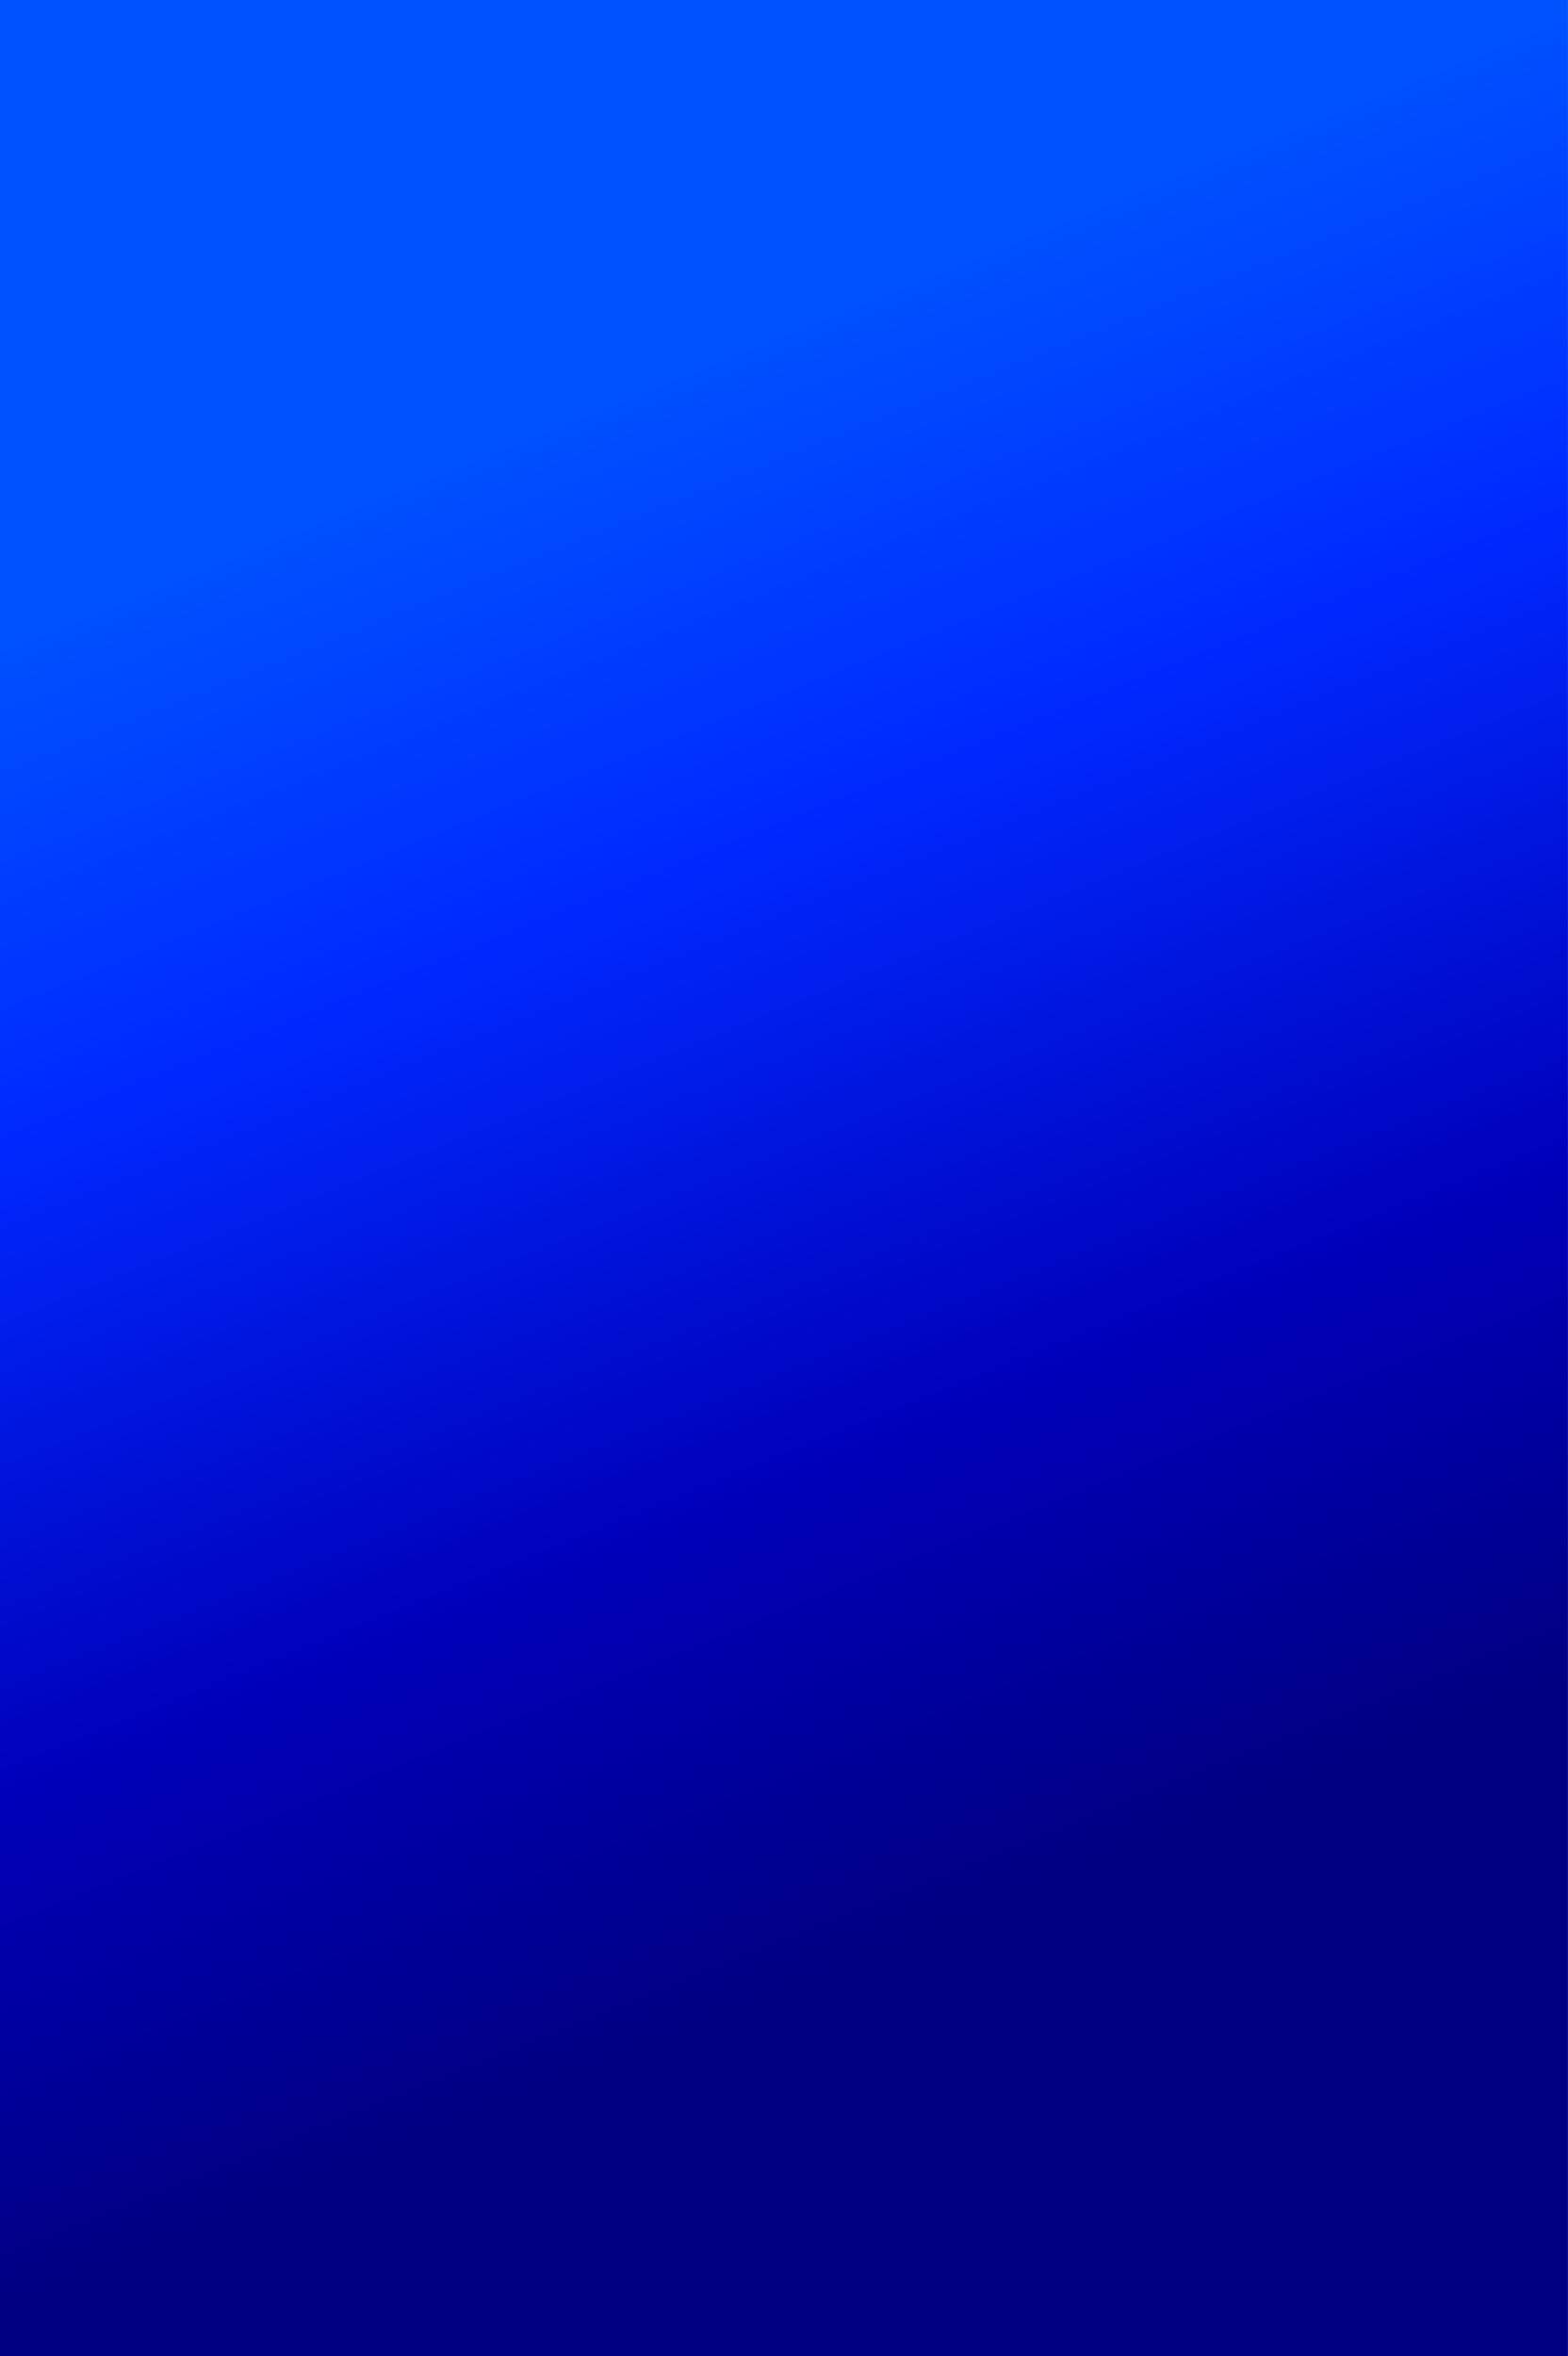
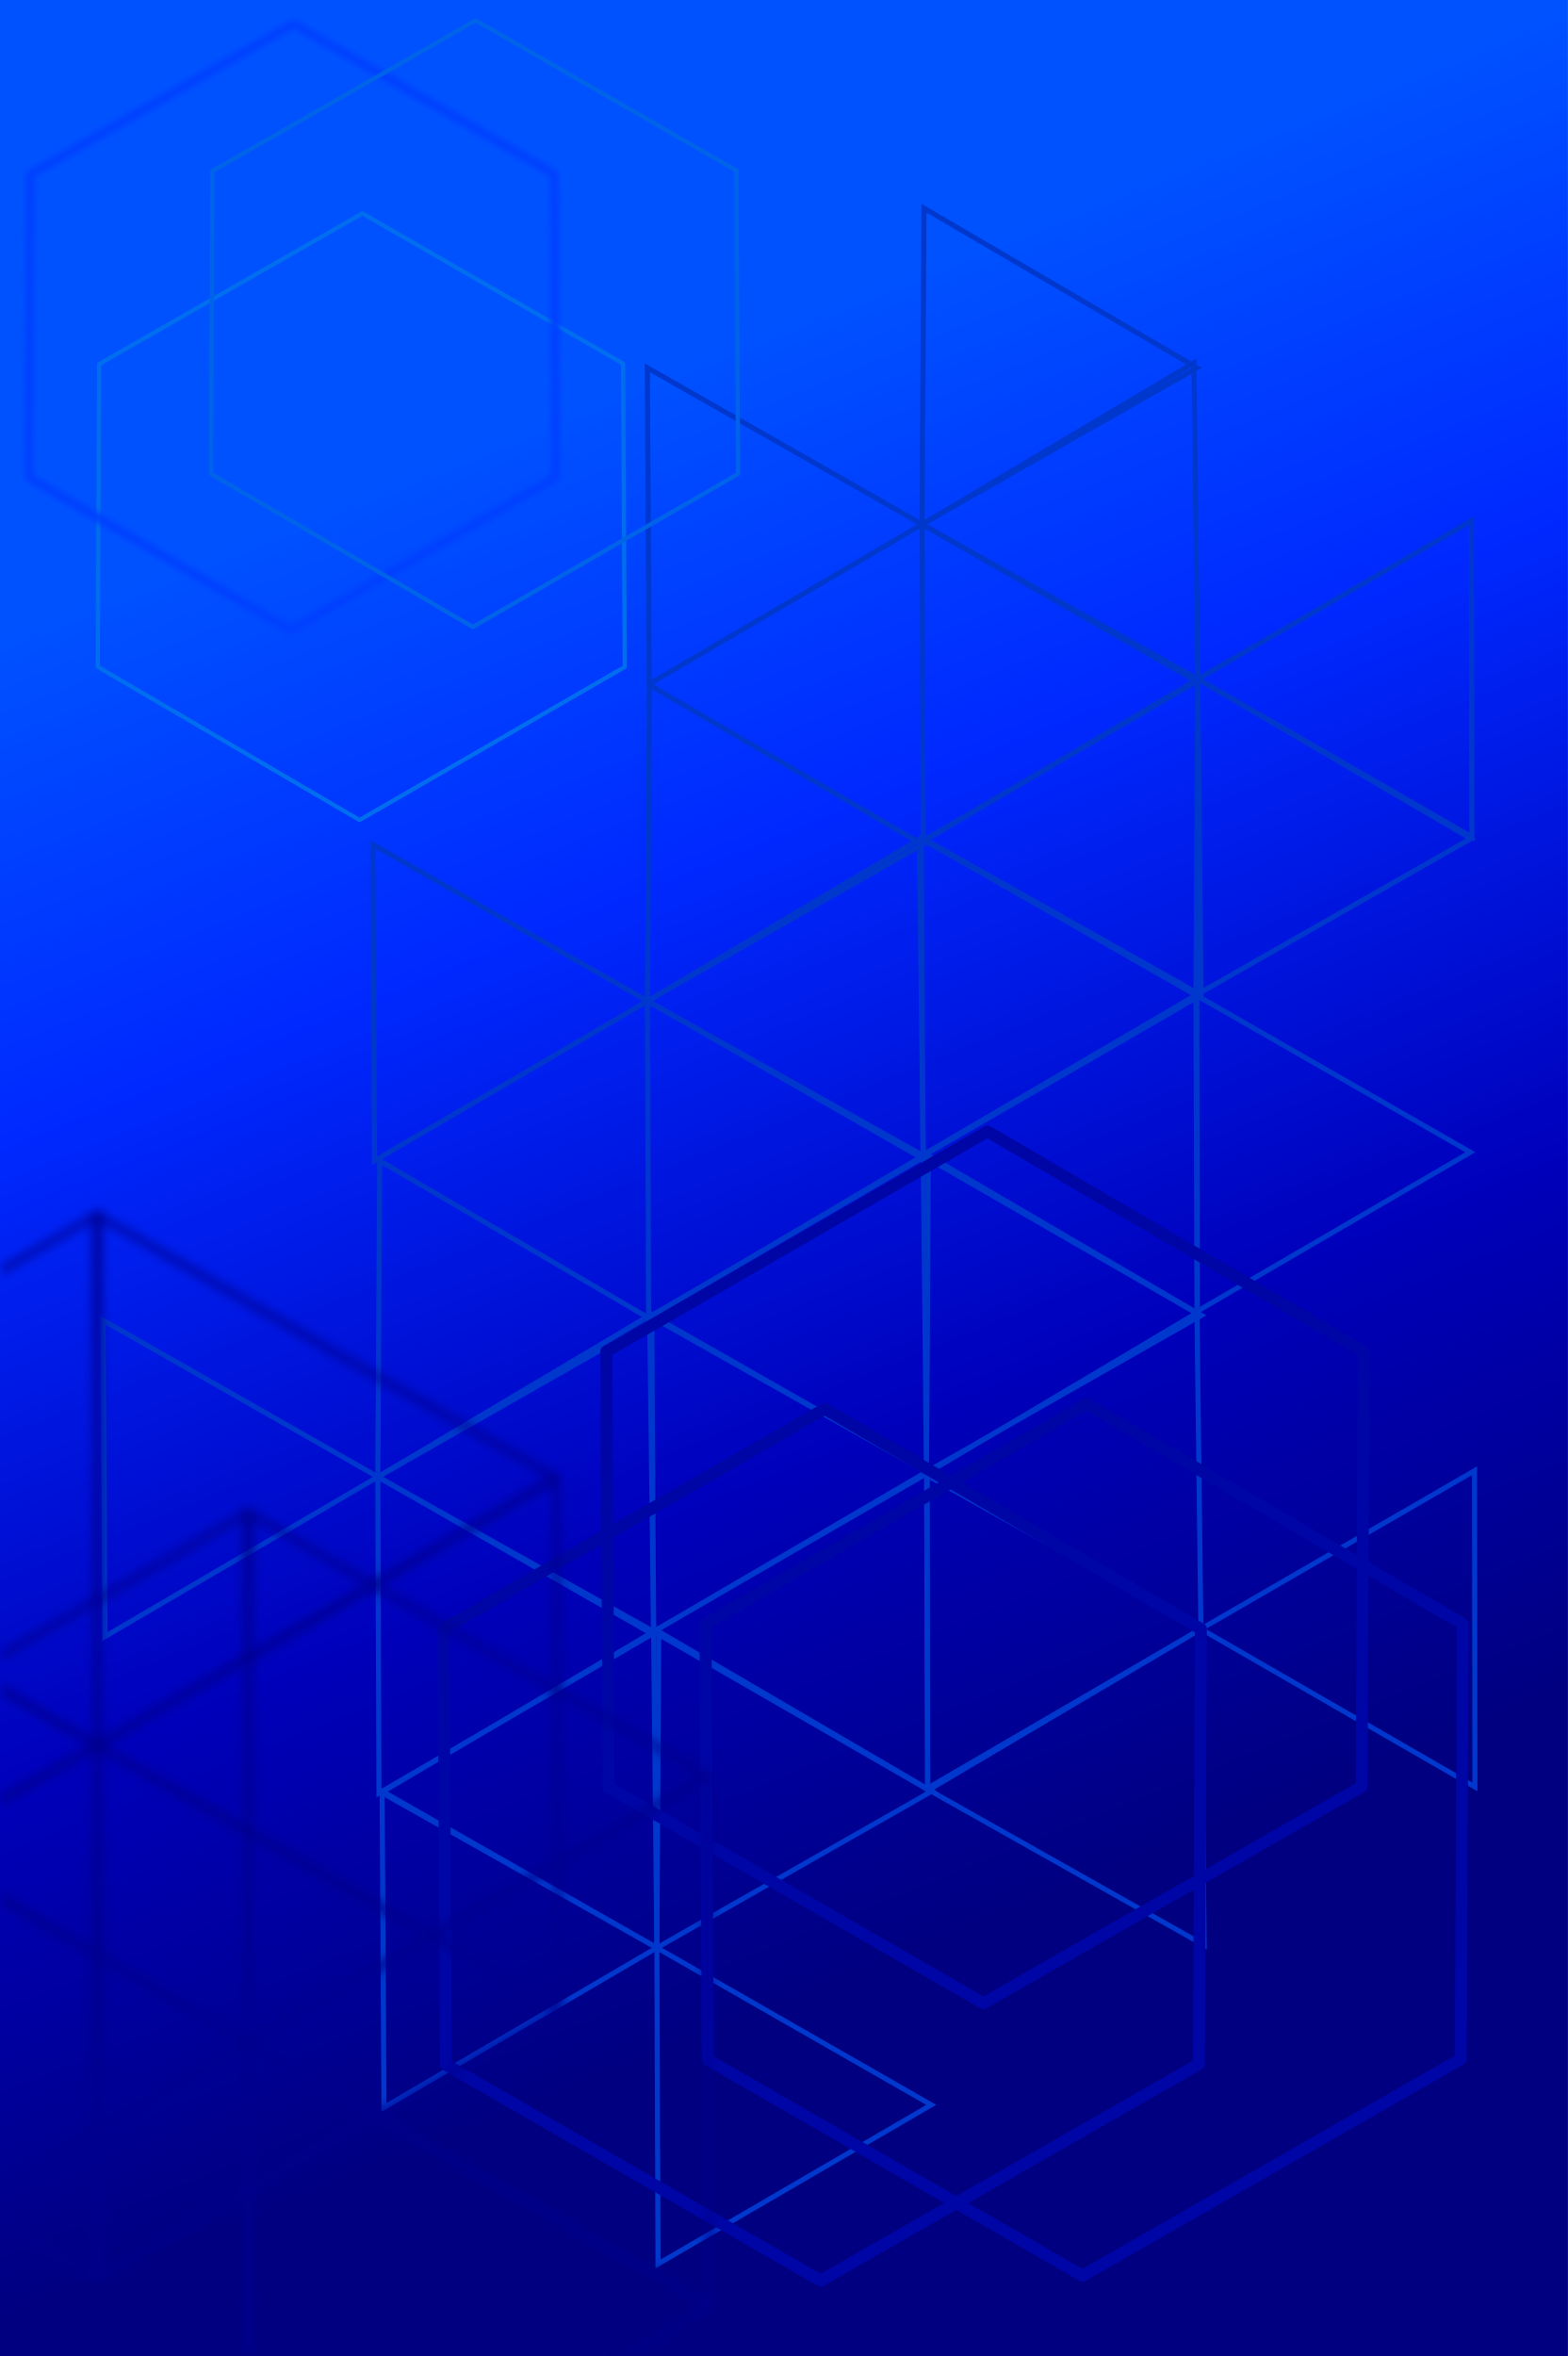
<svg xmlns="http://www.w3.org/2000/svg" xmlns:xlink="http://www.w3.org/1999/xlink" width="1425" height="2141" viewBox="0 0 377.031 566.473" version="1.1" id="svg8">
  <defs id="defs2">
    <linearGradient id="linearGradient5044">
      <stop style="stop-color:#000080;stop-opacity:1" offset="0" id="stop5040" />
      <stop id="stop6750" offset="0.314" style="stop-color:#0000ba;stop-opacity:1" />
      <stop style="stop-color:#0029ff;stop-opacity:1;" offset="0.7" id="stop6752" />
      <stop style="stop-color:#0052ff;stop-opacity:1" offset="1" id="stop5042" />
    </linearGradient>
    <linearGradient xlink:href="#linearGradient5044" id="linearGradient5046" x1="280.458" y1="176.804" x2="139.095" y2="-173.202" gradientUnits="userSpaceOnUse" />
+     <filter style="color-interpolation-filters:sRGB" id="filter4787" x="-0.013" width="1.026" y="-0.011" height="1.022">
+       <feGaussianBlur stdDeviation="2.208" id="feGaussianBlur4789" />
+     </filter>
+     <filter style="color-interpolation-filters:sRGB" id="filter4787-7" x="-0.013" width="1.026" y="-0.011" height="1.022">
+       <feGaussianBlur stdDeviation="2.208" id="feGaussianBlur4789-9" />
+     </filter>
+     <filter style="color-interpolation-filters:sRGB" id="filter4837" x="-0.013" width="1.026" y="-0.011" height="1.022">
+       <feGaussianBlur stdDeviation="0.681" id="feGaussianBlur4839" />
+     </filter>
  </defs>
  <g id="layer1" transform="translate(0,269.4729)">
    <rect style="fill:url(#linearGradient5046);fill-opacity:1;fill-rule:nonzero;stroke:none;stroke-width:4.329;stroke-linecap:round;stroke-linejoin:bevel;stroke-miterlimit:4;stroke-dasharray:none;stroke-dashoffset:0;stroke-opacity:1" id="rect5038" width="377.031" height="566.473" x="0" y="-269.473" />
+     <g id="g4575" transform="translate(-10.27435,-172.7535)">
+       <path style="opacity:0.814;fill:none;fill-opacity:1;fill-rule:nonzero;stroke:#0000ff;stroke-width:1.565;stroke-linecap:round;stroke-linejoin:bevel;stroke-miterlimit:4;stroke-dasharray:none;stroke-dashoffset:0;stroke-opacity:1" d="m 1231.257,153.849 1.121,109.679 -109.738,-63.177 -95.545,-53.869 109.582,-63.448 94.425,-55.81 z" id="path4489-0" />
+       <path style="opacity:0.814;fill:none;fill-opacity:1;fill-rule:nonzero;stroke:#0000ff;stroke-width:1.565;stroke-linecap:round;stroke-linejoin:bevel;stroke-miterlimit:4;stroke-dasharray:none;stroke-dashoffset:0;stroke-opacity:1" d="m 1122.819,327.015 -94.405,55.844 -0.202,-126.624 -1.16,-109.679 109.761,63.137 95.564,53.835 z" id="path4489-6" />
+       <path style="opacity:0.814;fill:none;fill-opacity:1;fill-rule:nonzero;stroke:#0000ff;stroke-width:1.565;stroke-linecap:round;stroke-linejoin:bevel;stroke-miterlimit:4;stroke-dasharray:none;stroke-dashoffset:0;stroke-opacity:1" d="m 1121.577,90.915 -94.524,55.641 0.07,-126.624 -0.925,-109.681 109.625,63.373 95.449,54.04 z" id="path4489-8" />
+       <path style="opacity:0.814;fill:none;fill-opacity:1;fill-rule:nonzero;stroke:#0000ff;stroke-width:1.565;stroke-linecap:round;stroke-linejoin:bevel;stroke-miterlimit:4;stroke-dasharray:none;stroke-dashoffset:0;stroke-opacity:1" d="M 822.89,153.776 821.769,263.455 931.507,200.279 1027.052,146.41 917.471,82.962 823.046,27.152 Z" id="path4489-0-7" />
+       <path style="opacity:0.814;fill:none;fill-opacity:1;fill-rule:nonzero;stroke:#0000ff;stroke-width:1.565;stroke-linecap:round;stroke-linejoin:bevel;stroke-miterlimit:4;stroke-dasharray:none;stroke-dashoffset:0;stroke-opacity:1" d="m 931.328,326.942 94.405,55.844 0.202,-126.624 1.16,-109.679 -109.761,63.137 -95.565,53.835 z" id="path4489-6-7" />
+       <path style="opacity:0.814;fill:none;fill-opacity:1;fill-rule:nonzero;stroke:#0000ff;stroke-width:1.565;stroke-linecap:round;stroke-linejoin:bevel;stroke-miterlimit:4;stroke-dasharray:none;stroke-dashoffset:0;stroke-opacity:1" d="m 932.57,90.842 94.524,55.641 -0.07,-126.624 0.925,-109.681 -109.625,63.373 -95.449,54.04 z" id="path4489-8-6" />
+     </g>
+     <path style="fill:none;stroke:#000000;stroke-width:0.076px;stroke-linecap:butt;stroke-linejoin:miter;stroke-opacity:1" d="m 457.317,-190.047 58.789,-33.659 58.237,33.554 0.366,67.741 -59.239,34.187 -58.47,-34.209 z" id="path4577" />
+     <path style="fill:none;stroke:#000000;stroke-width:0.265px;stroke-linecap:butt;stroke-linejoin:miter;stroke-opacity:1" d="m 1641.502,-88.184 204.178,118.966 0.896,-236.379 203.152,117.048 -204.006,119.258 1.32,236.376 -206.645,-119.404 205.284,-116.899 205.325,116.972 -1.106,-235.865 -204.219,118.893 z" id="path4579" />
+     <g id="g4685" transform="matrix(-0.359263,0.6222618,-0.6222618,-0.359263,340.1764,-29.27166)" style="stroke:#0037cc;stroke-opacity:1;stroke-width:1.697;stroke-miterlimit:4;stroke-dasharray:none">
+       <path id="path4581" d="m -55.881,10.575 91.35,53.467 -0.383,-105.813 91.828,52.575 -91.445,53.238 91.94,52.378 -91.331,53.434 -0.61,-105.812 -91.922,52.345 z" style="fill:none;stroke:#0037cc;stroke-width:1.697;stroke-linecap:butt;stroke-linejoin:miter;stroke-miterlimit:4;stroke-dasharray:none;stroke-opacity:1" />
+       <path id="path4581-5" d="m 127.551,10.37 0.082,105.847 91.086,-53.85 1.093,105.808 -92.179,-51.958 1.32,105.805 L 36.662,170.262 127.632,116.216 35.983,63.396 Z" style="fill:none;stroke:#0037cc;stroke-width:1.697;stroke-linecap:butt;stroke-linejoin:miter;stroke-miterlimit:4;stroke-dasharray:none;stroke-opacity:1" />
+       <path id="path4581-8" d="m 127.368,8.899 91.35,53.467 -0.383,-105.813 91.828,52.575 -91.445,53.238 91.94,52.378 -91.331,53.434 -0.61,-105.812 -91.922,52.345 z" style="fill:none;stroke:#0037cc;stroke-width:1.697;stroke-linecap:butt;stroke-linejoin:miter;stroke-miterlimit:4;stroke-dasharray:none;stroke-opacity:1" />
+       <path id="path4581-5-1" d="m 310.577,8.897 0.082,105.847 91.086,-53.85 1.093,105.808 -92.179,-51.958 1.32,105.805 -92.29,-51.76 90.97,-54.046 -91.649,-52.82 z" style="fill:none;stroke:#0037cc;stroke-width:1.697;stroke-linecap:butt;stroke-linejoin:miter;stroke-miterlimit:4;stroke-dasharray:none;stroke-opacity:1" />
+       <path id="path4581-5-9" d="m 218.254,-149.293 0.082,105.847 91.086,-53.85 1.093,105.808 -92.179,-51.958 1.32,105.805 -92.29,-51.76 90.97,-54.046 -91.649,-52.82 z" style="fill:none;stroke:#0037cc;stroke-width:1.697;stroke-linecap:butt;stroke-linejoin:miter;stroke-miterlimit:4;stroke-dasharray:none;stroke-opacity:1" />
+       <path id="path4581-5-90" d="m -56.534,10.54 0.082,105.847 91.086,-53.85 1.093,105.808 -92.179,-51.958 1.32,105.805 -92.29,-51.76 90.97,-54.046 -91.649,-52.82 z" style="fill:none;stroke:#0037cc;stroke-width:1.697;stroke-linecap:butt;stroke-linejoin:miter;stroke-miterlimit:4;stroke-dasharray:none;stroke-opacity:1" />
+       <path id="path4581-8-7" d="m 310.395,7.427 91.35,53.467 -0.383,-105.813 91.828,52.575 -91.445,53.238 91.94,52.378 -91.331,53.434 -0.61,-105.812 -91.922,52.345 z" style="fill:none;stroke:#0037cc;stroke-width:1.697;stroke-linecap:butt;stroke-linejoin:miter;stroke-miterlimit:4;stroke-dasharray:none;stroke-opacity:1" />
+       <path id="path4581-8-9" d="m -146.483,168.725 91.35,53.467 -0.383,-105.813 91.828,52.575 -91.445,53.238 91.94,52.378 -91.331,53.434 -0.61,-105.812 -91.922,52.345 z" style="fill:none;stroke:#0037cc;stroke-width:1.697;stroke-linecap:butt;stroke-linejoin:miter;stroke-miterlimit:4;stroke-dasharray:none;stroke-opacity:1" />
+       <path id="path4581-8-77" d="m 37.602,168.555 91.35,53.467 -0.383,-105.813 91.828,52.575 -91.445,53.238 91.94,52.378 -91.331,53.434 -0.61,-105.812 -91.922,52.345 z" style="fill:none;stroke:#0037cc;stroke-width:1.697;stroke-linecap:butt;stroke-linejoin:miter;stroke-miterlimit:4;stroke-dasharray:none;stroke-opacity:1" />
+       <path id="path4581-8-5" d="m 220.629,167.082 91.35,53.467 -0.383,-105.813 91.828,52.575 -91.445,53.238 91.94,52.378 -91.331,53.434 -0.61,-105.812 -91.922,52.345 z" style="fill:none;stroke:#0037cc;stroke-width:1.697;stroke-linecap:butt;stroke-linejoin:miter;stroke-miterlimit:4;stroke-dasharray:none;stroke-opacity:1" />
+     </g>
+     <path style="fill:none;stroke:#006eee;stroke-width:1;stroke-linecap:round;stroke-linejoin:round;stroke-miterlimit:4;stroke-dasharray:none;stroke-opacity:1" d="m 23.844,-181.935 63.292,-36.237 62.699,36.125 0.394,72.931 -63.777,36.807 -62.95,-36.829 z" id="path4577-6" />
+     <path style="fill:none;stroke:#003fff;stroke-width:2;stroke-linecap:round;stroke-linejoin:round;stroke-miterlimit:4;stroke-dasharray:none;stroke-opacity:1;filter:url(#filter4837)" d="m 7.258,-227.52 63.292,-36.237 62.699,36.125 0.394,72.931 -63.777,36.807 -62.95,-36.829 z" id="path4577-6-6" />
+     <path style="fill:none;stroke:#0064e8;stroke-width:1;stroke-linecap:round;stroke-linejoin:round;stroke-miterlimit:4;stroke-dasharray:none;stroke-opacity:1" d="m 51.079,-228.347 63.292,-36.237 62.699,36.125 0.394,72.931 -63.777,36.807 -62.95,-36.829 z" id="path4577-6-1" />
+     <g id="g4752" transform="matrix(-1.437095,0,0,-1.437095,135.9247,-118.6502)" style="stroke:#0005a5;stroke-width:2;stroke-linecap:round;stroke-linejoin:round;stroke-miterlimit:4;stroke-dasharray:none;stroke-opacity:1">
+       <path id="path4577-6-0" d="m -133.252,-193.978 63.292,-36.237 62.699,36.125 0.394,72.931 -63.777,36.807 -62.95,-36.829 z" style="fill:none;stroke:#0005a5;stroke-width:2;stroke-linecap:round;stroke-linejoin:round;stroke-miterlimit:4;stroke-dasharray:none;stroke-opacity:1" />
+       <path id="path4577-6-6-3" d="m -149.839,-239.563 63.292,-36.237 62.699,36.125 0.394,72.931 -63.777,36.807 -62.95,-36.829 z" style="fill:none;stroke:#0005a5;stroke-width:2;stroke-linecap:round;stroke-linejoin:round;stroke-miterlimit:4;stroke-dasharray:none;stroke-opacity:1" />
+       <path id="path4577-6-1-1" d="m -106.017,-240.39 63.292,-36.237 62.699,36.125 0.394,72.931 -63.777,36.807 -62.95,-36.829 z" style="fill:none;stroke:#0005a5;stroke-width:2;stroke-linecap:round;stroke-linejoin:round;stroke-miterlimit:4;stroke-dasharray:none;stroke-opacity:1" />
+     </g>
+     <g id="g4575-1" transform="matrix(0.5411189,0,0,0.5411189,-496.0611,142.5359)" style="stroke:#00008d;stroke-width:3;stroke-linecap:round;stroke-linejoin:round;stroke-miterlimit:4;stroke-dasharray:none;stroke-opacity:1;filter:url(#filter4787)">
+       <path style="opacity:0.814;fill:none;fill-opacity:1;fill-rule:nonzero;stroke:#00008d;stroke-width:3;stroke-linecap:round;stroke-linejoin:round;stroke-miterlimit:4;stroke-dasharray:none;stroke-dashoffset:0;stroke-opacity:1" d="m 1231.257,153.849 1.121,109.679 -109.738,-63.177 -95.545,-53.869 109.582,-63.448 94.425,-55.81 z" id="path4489-0-6" />
+       <path style="opacity:0.814;fill:none;fill-opacity:1;fill-rule:nonzero;stroke:#00008d;stroke-width:3;stroke-linecap:round;stroke-linejoin:round;stroke-miterlimit:4;stroke-dasharray:none;stroke-dashoffset:0;stroke-opacity:1" d="m 1122.819,327.015 -94.405,55.844 -0.202,-126.624 -1.16,-109.679 109.761,63.137 95.564,53.835 z" id="path4489-6-5" />
+       <path style="opacity:0.814;fill:none;fill-opacity:1;fill-rule:nonzero;stroke:#00008d;stroke-width:3;stroke-linecap:round;stroke-linejoin:round;stroke-miterlimit:4;stroke-dasharray:none;stroke-dashoffset:0;stroke-opacity:1" d="m 1121.577,90.915 -94.524,55.641 0.07,-126.624 -0.925,-109.681 109.625,63.373 95.449,54.04 z" id="path4489-8-7" />
+       <path style="opacity:0.814;fill:none;fill-opacity:1;fill-rule:nonzero;stroke:#00008d;stroke-width:3;stroke-linecap:round;stroke-linejoin:round;stroke-miterlimit:4;stroke-dasharray:none;stroke-dashoffset:0;stroke-opacity:1" d="M 822.89,153.776 821.769,263.455 931.507,200.279 1027.052,146.41 917.471,82.962 823.046,27.152 Z" id="path4489-0-7-3" />
+       <path style="opacity:0.814;fill:none;fill-opacity:1;fill-rule:nonzero;stroke:#00008d;stroke-width:3;stroke-linecap:round;stroke-linejoin:round;stroke-miterlimit:4;stroke-dasharray:none;stroke-dashoffset:0;stroke-opacity:1" d="m 931.328,326.942 94.405,55.844 0.202,-126.624 1.16,-109.679 -109.761,63.137 -95.565,53.835 z" id="path4489-6-7-0" />
+       <path style="opacity:0.814;fill:none;fill-opacity:1;fill-rule:nonzero;stroke:#00008d;stroke-width:3;stroke-linecap:round;stroke-linejoin:round;stroke-miterlimit:4;stroke-dasharray:none;stroke-dashoffset:0;stroke-opacity:1" d="m 932.57,90.842 94.524,55.641 -0.07,-126.624 0.925,-109.681 -109.625,63.373 -95.449,54.04 z" id="path4489-8-6-3" />
+     </g>
+     <g id="g4575-1-3" transform="matrix(0.5411189,0,0,0.5411189,-532.3827,70.96846)" style="stroke:#00008d;stroke-width:3;stroke-linecap:round;stroke-linejoin:round;stroke-miterlimit:4;stroke-dasharray:none;stroke-opacity:1;filter:url(#filter4787-7)">
+       <path style="opacity:0.814;fill:none;fill-opacity:1;fill-rule:nonzero;stroke:#00008d;stroke-width:3;stroke-linecap:round;stroke-linejoin:round;stroke-miterlimit:4;stroke-dasharray:none;stroke-dashoffset:0;stroke-opacity:1" d="m 1231.257,153.849 1.121,109.679 -109.738,-63.177 -95.545,-53.869 109.582,-63.448 94.425,-55.81 z" id="path4489-0-6-0" />
+       <path style="opacity:0.814;fill:none;fill-opacity:1;fill-rule:nonzero;stroke:#00008d;stroke-width:3;stroke-linecap:round;stroke-linejoin:round;stroke-miterlimit:4;stroke-dasharray:none;stroke-dashoffset:0;stroke-opacity:1" d="m 1122.819,327.015 -94.405,55.844 -0.202,-126.624 -1.16,-109.679 109.761,63.137 95.564,53.835 z" id="path4489-6-5-6" />
+       <path style="opacity:0.814;fill:none;fill-opacity:1;fill-rule:nonzero;stroke:#00008d;stroke-width:3;stroke-linecap:round;stroke-linejoin:round;stroke-miterlimit:4;stroke-dasharray:none;stroke-dashoffset:0;stroke-opacity:1" d="m 1121.577,90.915 -94.524,55.641 0.07,-126.624 -0.925,-109.681 109.625,63.373 95.449,54.04 z" id="path4489-8-7-8" />
+       <path style="opacity:0.814;fill:none;fill-opacity:1;fill-rule:nonzero;stroke:#00008d;stroke-width:3;stroke-linecap:round;stroke-linejoin:round;stroke-miterlimit:4;stroke-dasharray:none;stroke-dashoffset:0;stroke-opacity:1" d="M 822.89,153.776 821.769,263.455 931.507,200.279 1027.052,146.41 917.471,82.962 823.046,27.152 Z" id="path4489-0-7-3-9" />
+       <path style="opacity:0.814;fill:none;fill-opacity:1;fill-rule:nonzero;stroke:#00008d;stroke-width:3;stroke-linecap:round;stroke-linejoin:round;stroke-miterlimit:4;stroke-dasharray:none;stroke-dashoffset:0;stroke-opacity:1" d="m 931.328,326.942 94.405,55.844 0.202,-126.624 1.16,-109.679 -109.761,63.137 -95.565,53.835 z" id="path4489-6-7-0-6" />
+       <path style="opacity:0.814;fill:none;fill-opacity:1;fill-rule:nonzero;stroke:#00008d;stroke-width:3;stroke-linecap:round;stroke-linejoin:round;stroke-miterlimit:4;stroke-dasharray:none;stroke-dashoffset:0;stroke-opacity:1" d="m 932.57,90.842 94.524,55.641 -0.07,-126.624 0.925,-109.681 -109.625,63.373 -95.449,54.04 z" id="path4489-8-6-3-5" />
+     </g>
  </g>
</svg>
